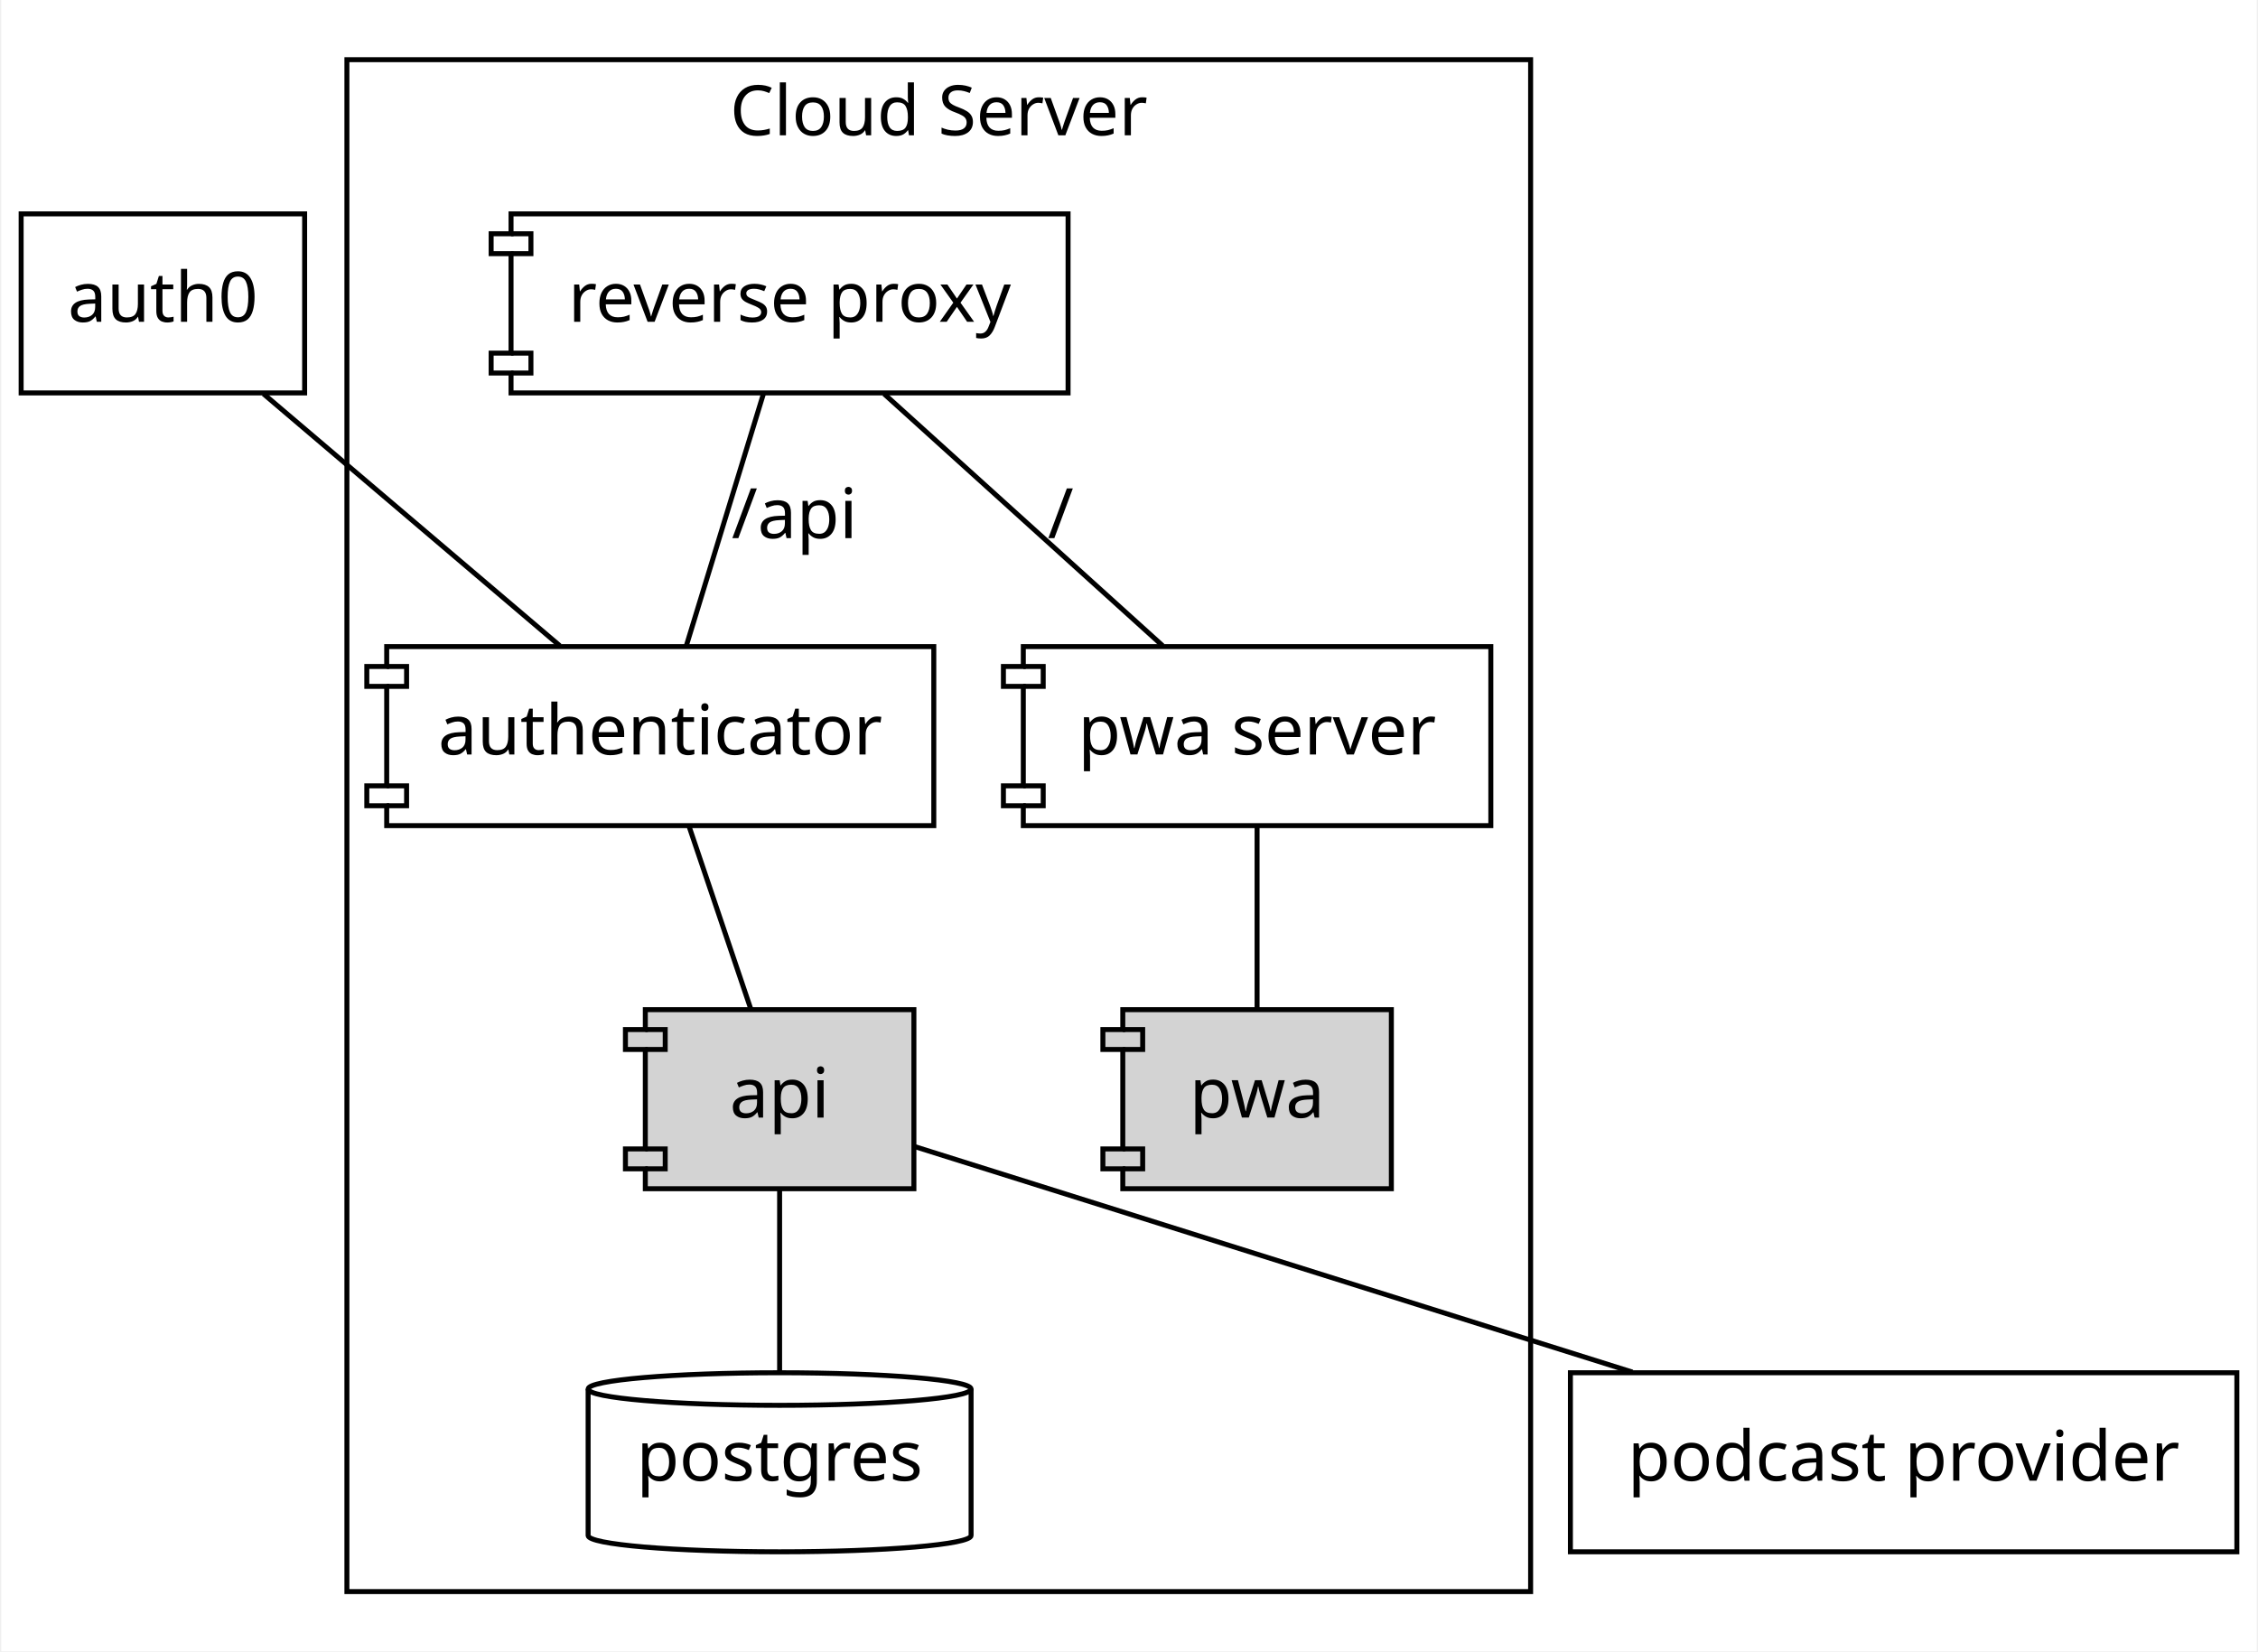
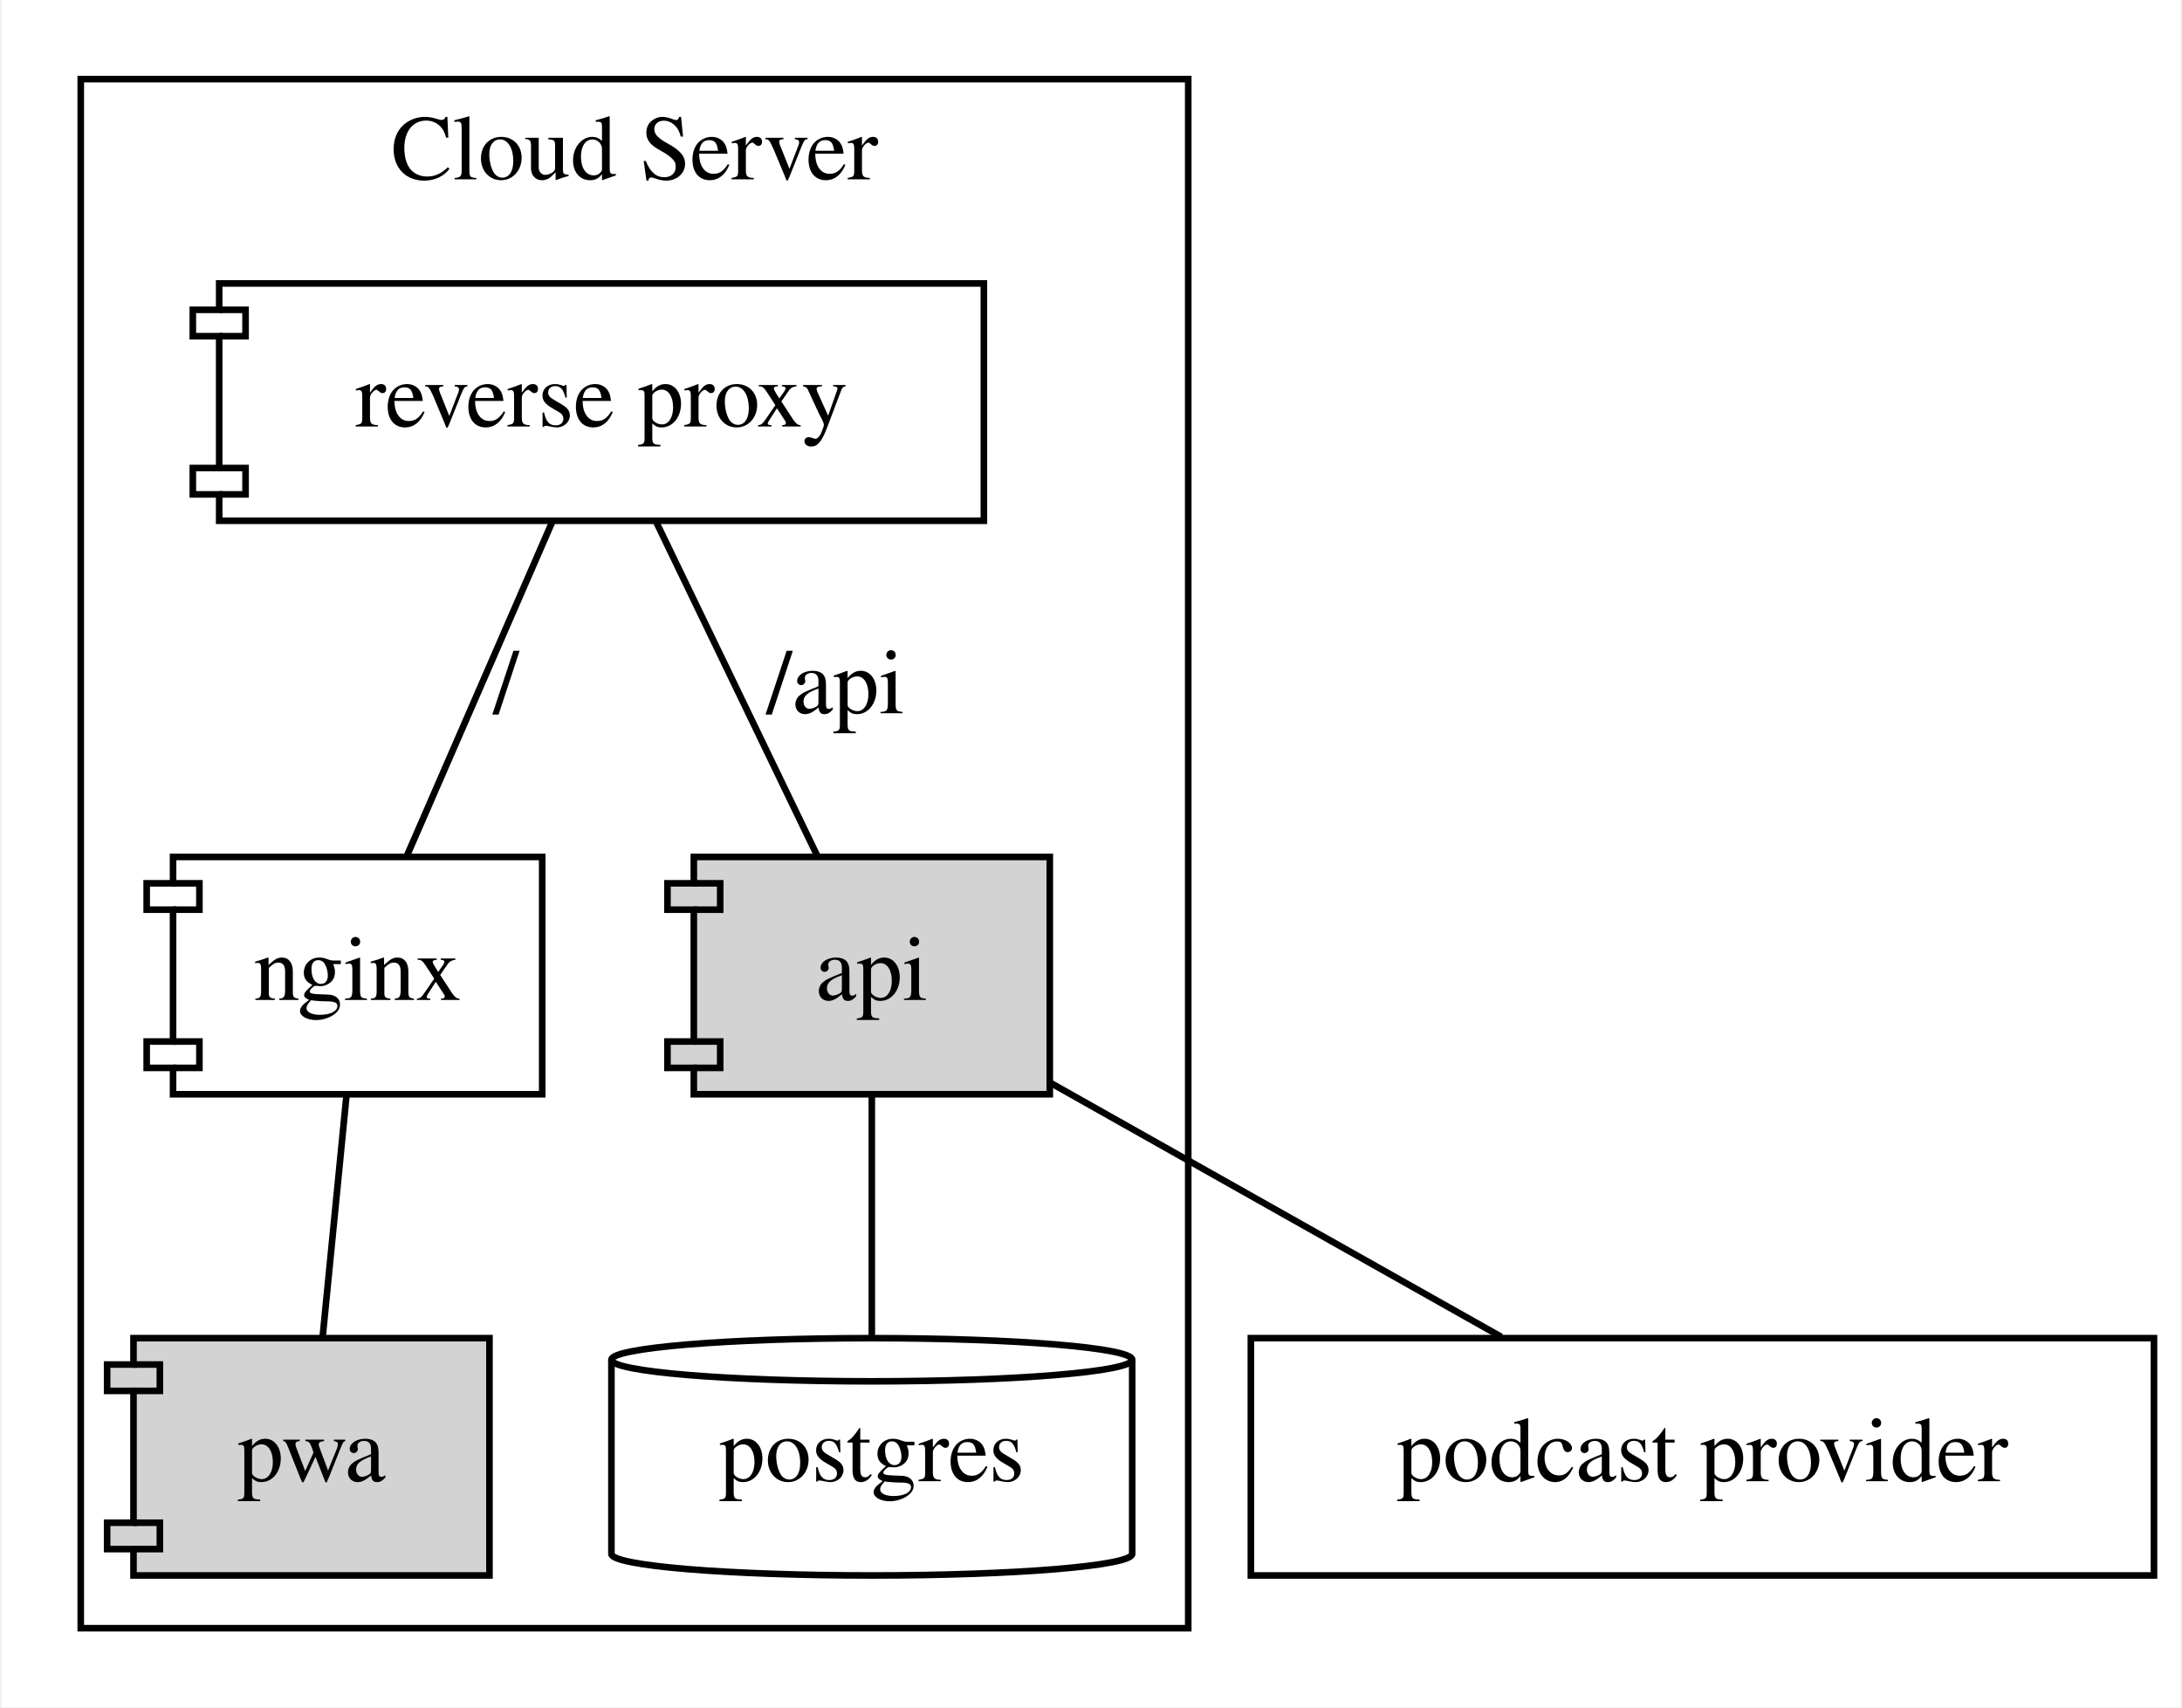
- <svg xmlns="http://www.w3.org/2000/svg" width="454pt" height="332pt" viewBox="0.00 0.00 453.50 332.00">
-   <g id="graph0" class="graph" transform="scale(1 1) rotate(0) translate(4 328)">
-     <polygon fill="white" stroke="transparent" points="-4,4 -4,-328 449.5,-328 449.5,4 -4,4" />
+ <svg xmlns="http://www.w3.org/2000/svg" width="331pt" height="259pt" viewBox="0.00 0.00 330.50 259.00">
+   <g id="graph0" class="graph" transform="scale(1 1) rotate(0) translate(4 255)">
+     <polygon fill="white" stroke="transparent" points="-4,4 -4,-255 326.5,-255 326.5,4 -4,4" />
    <g id="clust1" class="cluster">
-       <polygon fill="none" stroke="black" points="65.5,-8 65.5,-316 303.5,-316 303.5,-8 65.5,-8" />
-       <text text-anchor="middle" x="184.5" y="-300.8" font-family="Times-Roman" font-size="14.00">Cloud Server</text>
+       <polygon fill="none" stroke="black" points="8,-8 8,-243 176,-243 176,-8 8,-8" />
+       <text text-anchor="middle" x="92" y="-227.8" font-family="Times,serif" font-size="14.00">Cloud Server</text>
    </g>
    <g id="node1" class="node">
-       <polygon fill="none" stroke="black" points="57,-285 0,-285 0,-249 57,-249 57,-285" />
-       <text text-anchor="middle" x="28.5" y="-263.3" font-family="Times-Roman" font-size="14.00">auth0</text>
+       <polygon fill="none" stroke="black" points="145,-212 29,-212 29,-208 25,-208 25,-204 29,-204 29,-184 25,-184 25,-180 29,-180 29,-176 145,-176 145,-212" />
+       <polyline fill="none" stroke="black" points="29,-208 33,-208 33,-204 29,-204 " />
+       <polyline fill="none" stroke="black" points="29,-184 33,-184 33,-180 29,-180 " />
+       <text text-anchor="middle" x="87" y="-190.3" font-family="Times,serif" font-size="14.00">reverse proxy</text>
+     </g>
+     <g id="node2" class="node">
+       <polygon fill="none" stroke="black" points="78,-125 22,-125 22,-121 18,-121 18,-117 22,-117 22,-97 18,-97 18,-93 22,-93 22,-89 78,-89 78,-125" />
+       <polyline fill="none" stroke="black" points="22,-121 26,-121 26,-117 22,-117 " />
+       <polyline fill="none" stroke="black" points="22,-97 26,-97 26,-93 22,-93 " />
+       <text text-anchor="middle" x="50" y="-103.3" font-family="Times,serif" font-size="14.00">nginx</text>
+     </g>
+     <g id="edge3" class="edge">
+       <path fill="none" stroke="black" d="M79.51,-175.8C73.09,-161.05 63.89,-139.92 57.48,-125.18" />
+       <text text-anchor="middle" x="72.5" y="-146.8" font-family="Times,serif" font-size="14.00">/</text>
+     </g>
+     <g id="node4" class="node">
+       <polygon fill="lightgrey" stroke="black" points="155,-125 101,-125 101,-121 97,-121 97,-117 101,-117 101,-97 97,-97 97,-93 101,-93 101,-89 155,-89 155,-125" />
+       <polyline fill="none" stroke="black" points="101,-121 105,-121 105,-117 101,-117 " />
+       <polyline fill="none" stroke="black" points="101,-97 105,-97 105,-93 101,-93 " />
+       <text text-anchor="middle" x="128" y="-103.3" font-family="Times,serif" font-size="14.00">api</text>
+     </g>
+     <g id="edge1" class="edge">
+       <path fill="none" stroke="black" d="M95.3,-175.8C102.41,-161.05 112.61,-139.92 119.72,-125.18" />
+       <text text-anchor="middle" x="122.5" y="-146.8" font-family="Times,serif" font-size="14.00">/api</text>
    </g>
    <g id="node3" class="node">
-       <polygon fill="none" stroke="black" points="183.5,-198 73.5,-198 73.5,-194 69.5,-194 69.5,-190 73.5,-190 73.5,-170 69.5,-170 69.5,-166 73.5,-166 73.5,-162 183.5,-162 183.5,-198" />
-       <polyline fill="none" stroke="black" points="73.5,-194 77.5,-194 77.5,-190 73.5,-190 " />
-       <polyline fill="none" stroke="black" points="73.5,-170 77.5,-170 77.5,-166 73.5,-166 " />
-       <text text-anchor="middle" x="128.5" y="-176.3" font-family="Times-Roman" font-size="14.00">authenticator</text>
-     </g>
-     <g id="edge6" class="edge">
-       <path fill="none" stroke="black" d="M48.74,-248.8C66.09,-234.05 90.95,-212.92 108.29,-198.18" />
-     </g>
-     <g id="node2" class="node">
-       <polygon fill="none" stroke="black" points="210.5,-285 98.5,-285 98.5,-281 94.5,-281 94.5,-277 98.5,-277 98.5,-257 94.5,-257 94.5,-253 98.5,-253 98.5,-249 210.5,-249 210.5,-285" />
-       <polyline fill="none" stroke="black" points="98.5,-281 102.5,-281 102.5,-277 98.5,-277 " />
-       <polyline fill="none" stroke="black" points="98.5,-257 102.5,-257 102.5,-253 98.5,-253 " />
-       <text text-anchor="middle" x="154.5" y="-263.3" font-family="Times-Roman" font-size="14.00">reverse proxy</text>
-     </g>
-     <g id="edge1" class="edge">
-       <path fill="none" stroke="black" d="M149.24,-248.8C144.73,-234.05 138.26,-212.92 133.75,-198.18" />
-       <text text-anchor="middle" x="155.5" y="-219.8" font-family="Times-Roman" font-size="14.00">/api</text>
-     </g>
-     <g id="node4" class="node">
-       <polygon fill="none" stroke="black" points="295.5,-198 201.5,-198 201.5,-194 197.5,-194 197.5,-190 201.5,-190 201.5,-170 197.5,-170 197.5,-166 201.5,-166 201.5,-162 295.5,-162 295.5,-198" />
-       <polyline fill="none" stroke="black" points="201.5,-194 205.5,-194 205.5,-190 201.5,-190 " />
-       <polyline fill="none" stroke="black" points="201.5,-170 205.5,-170 205.5,-166 201.5,-166 " />
-       <text text-anchor="middle" x="248.5" y="-176.3" font-family="Times-Roman" font-size="14.00">pwa server</text>
+       <polygon fill="lightgrey" stroke="black" points="70,-52 16,-52 16,-48 12,-48 12,-44 16,-44 16,-24 12,-24 12,-20 16,-20 16,-16 70,-16 70,-52" />
+       <polyline fill="none" stroke="black" points="16,-48 20,-48 20,-44 16,-44 " />
+       <polyline fill="none" stroke="black" points="16,-24 20,-24 20,-20 16,-20 " />
+       <text text-anchor="middle" x="43" y="-30.3" font-family="Times,serif" font-size="14.00">pwa</text>
    </g>
    <g id="edge4" class="edge">
-       <path fill="none" stroke="black" d="M173.52,-248.8C189.83,-234.05 213.21,-212.92 229.51,-198.18" />
-       <text text-anchor="middle" x="209" y="-219.8" font-family="Times-Roman" font-size="14.00">/</text>
+       <path fill="none" stroke="black" d="M48.31,-88.81C47.2,-77.65 45.78,-63.16 44.68,-52.03" />
+     </g>
+     <g id="node5" class="node">
+       <path fill="none" stroke="black" d="M167.5,-48.73C167.5,-50.53 149.8,-52 128,-52 106.2,-52 88.5,-50.53 88.5,-48.73 88.5,-48.73 88.5,-19.27 88.5,-19.27 88.5,-17.47 106.2,-16 128,-16 149.8,-16 167.5,-17.47 167.5,-19.27 167.5,-19.27 167.5,-48.73 167.5,-48.73" />
+       <path fill="none" stroke="black" d="M167.5,-48.73C167.5,-46.92 149.8,-45.45 128,-45.45 106.2,-45.45 88.5,-46.92 88.5,-48.73" />
+       <text text-anchor="middle" x="128" y="-30.3" font-family="Times,serif" font-size="14.00">postgres</text>
+     </g>
+     <g id="edge2" class="edge">
+       <path fill="none" stroke="black" d="M128,-88.81C128,-77.65 128,-63.16 128,-52.03" />
    </g>
    <g id="node6" class="node">
-       <polygon fill="lightgrey" stroke="black" points="179.5,-125 125.5,-125 125.5,-121 121.5,-121 121.5,-117 125.5,-117 125.5,-97 121.5,-97 121.5,-93 125.5,-93 125.5,-89 179.5,-89 179.5,-125" />
-       <polyline fill="none" stroke="black" points="125.5,-121 129.5,-121 129.5,-117 125.5,-117 " />
-       <polyline fill="none" stroke="black" points="125.5,-97 129.5,-97 129.5,-93 125.5,-93 " />
-       <text text-anchor="middle" x="152.5" y="-103.3" font-family="Times-Roman" font-size="14.00">api</text>
-     </g>
-     <g id="edge2" class="edge">
-       <path fill="none" stroke="black" d="M134.31,-161.81C138.08,-150.65 142.98,-136.16 146.74,-125.03" />
-     </g>
-     <g id="node5" class="node">
-       <polygon fill="lightgrey" stroke="black" points="275.5,-125 221.5,-125 221.5,-121 217.5,-121 217.5,-117 221.5,-117 221.5,-97 217.5,-97 217.5,-93 221.5,-93 221.5,-89 275.5,-89 275.5,-125" />
-       <polyline fill="none" stroke="black" points="221.5,-121 225.5,-121 225.5,-117 221.5,-117 " />
-       <polyline fill="none" stroke="black" points="221.5,-97 225.5,-97 225.5,-93 221.5,-93 " />
-       <text text-anchor="middle" x="248.5" y="-103.3" font-family="Times-Roman" font-size="14.00">pwa</text>
+       <polygon fill="none" stroke="black" points="322.5,-52 185.5,-52 185.5,-16 322.5,-16 322.5,-52" />
+       <text text-anchor="middle" x="254" y="-30.3" font-family="Times,serif" font-size="14.00">podcast provider</text>
    </g>
    <g id="edge5" class="edge">
-       <path fill="none" stroke="black" d="M248.5,-161.81C248.5,-150.65 248.5,-136.16 248.5,-125.03" />
-     </g>
-     <g id="node7" class="node">
-       <path fill="none" stroke="black" d="M191,-48.73C191,-50.53 173.74,-52 152.5,-52 131.26,-52 114,-50.53 114,-48.73 114,-48.73 114,-19.27 114,-19.27 114,-17.47 131.26,-16 152.5,-16 173.74,-16 191,-17.47 191,-19.27 191,-19.27 191,-48.73 191,-48.73" />
-       <path fill="none" stroke="black" d="M191,-48.73C191,-46.92 173.74,-45.45 152.5,-45.45 131.26,-45.45 114,-46.92 114,-48.73" />
-       <text text-anchor="middle" x="152.5" y="-30.3" font-family="Times-Roman" font-size="14.00">postgres</text>
-     </g>
-     <g id="edge3" class="edge">
-       <path fill="none" stroke="black" d="M152.5,-88.81C152.5,-77.65 152.5,-63.16 152.5,-52.03" />
-     </g>
-     <g id="node8" class="node">
-       <polygon fill="none" stroke="black" points="445.5,-52 311.5,-52 311.5,-16 445.5,-16 445.5,-52" />
-       <text text-anchor="middle" x="378.5" y="-30.3" font-family="Times-Roman" font-size="14.00">podcast provider</text>
-     </g>
-     <g id="edge7" class="edge">
-       <path fill="none" stroke="black" d="M179.76,-97.44C215.33,-86.26 278.41,-66.45 323.97,-52.13" />
+       <path fill="none" stroke="black" d="M155.03,-90.77C175.13,-79.44 202.58,-63.97 223.48,-52.2" />
    </g>
  </g>
</svg>
